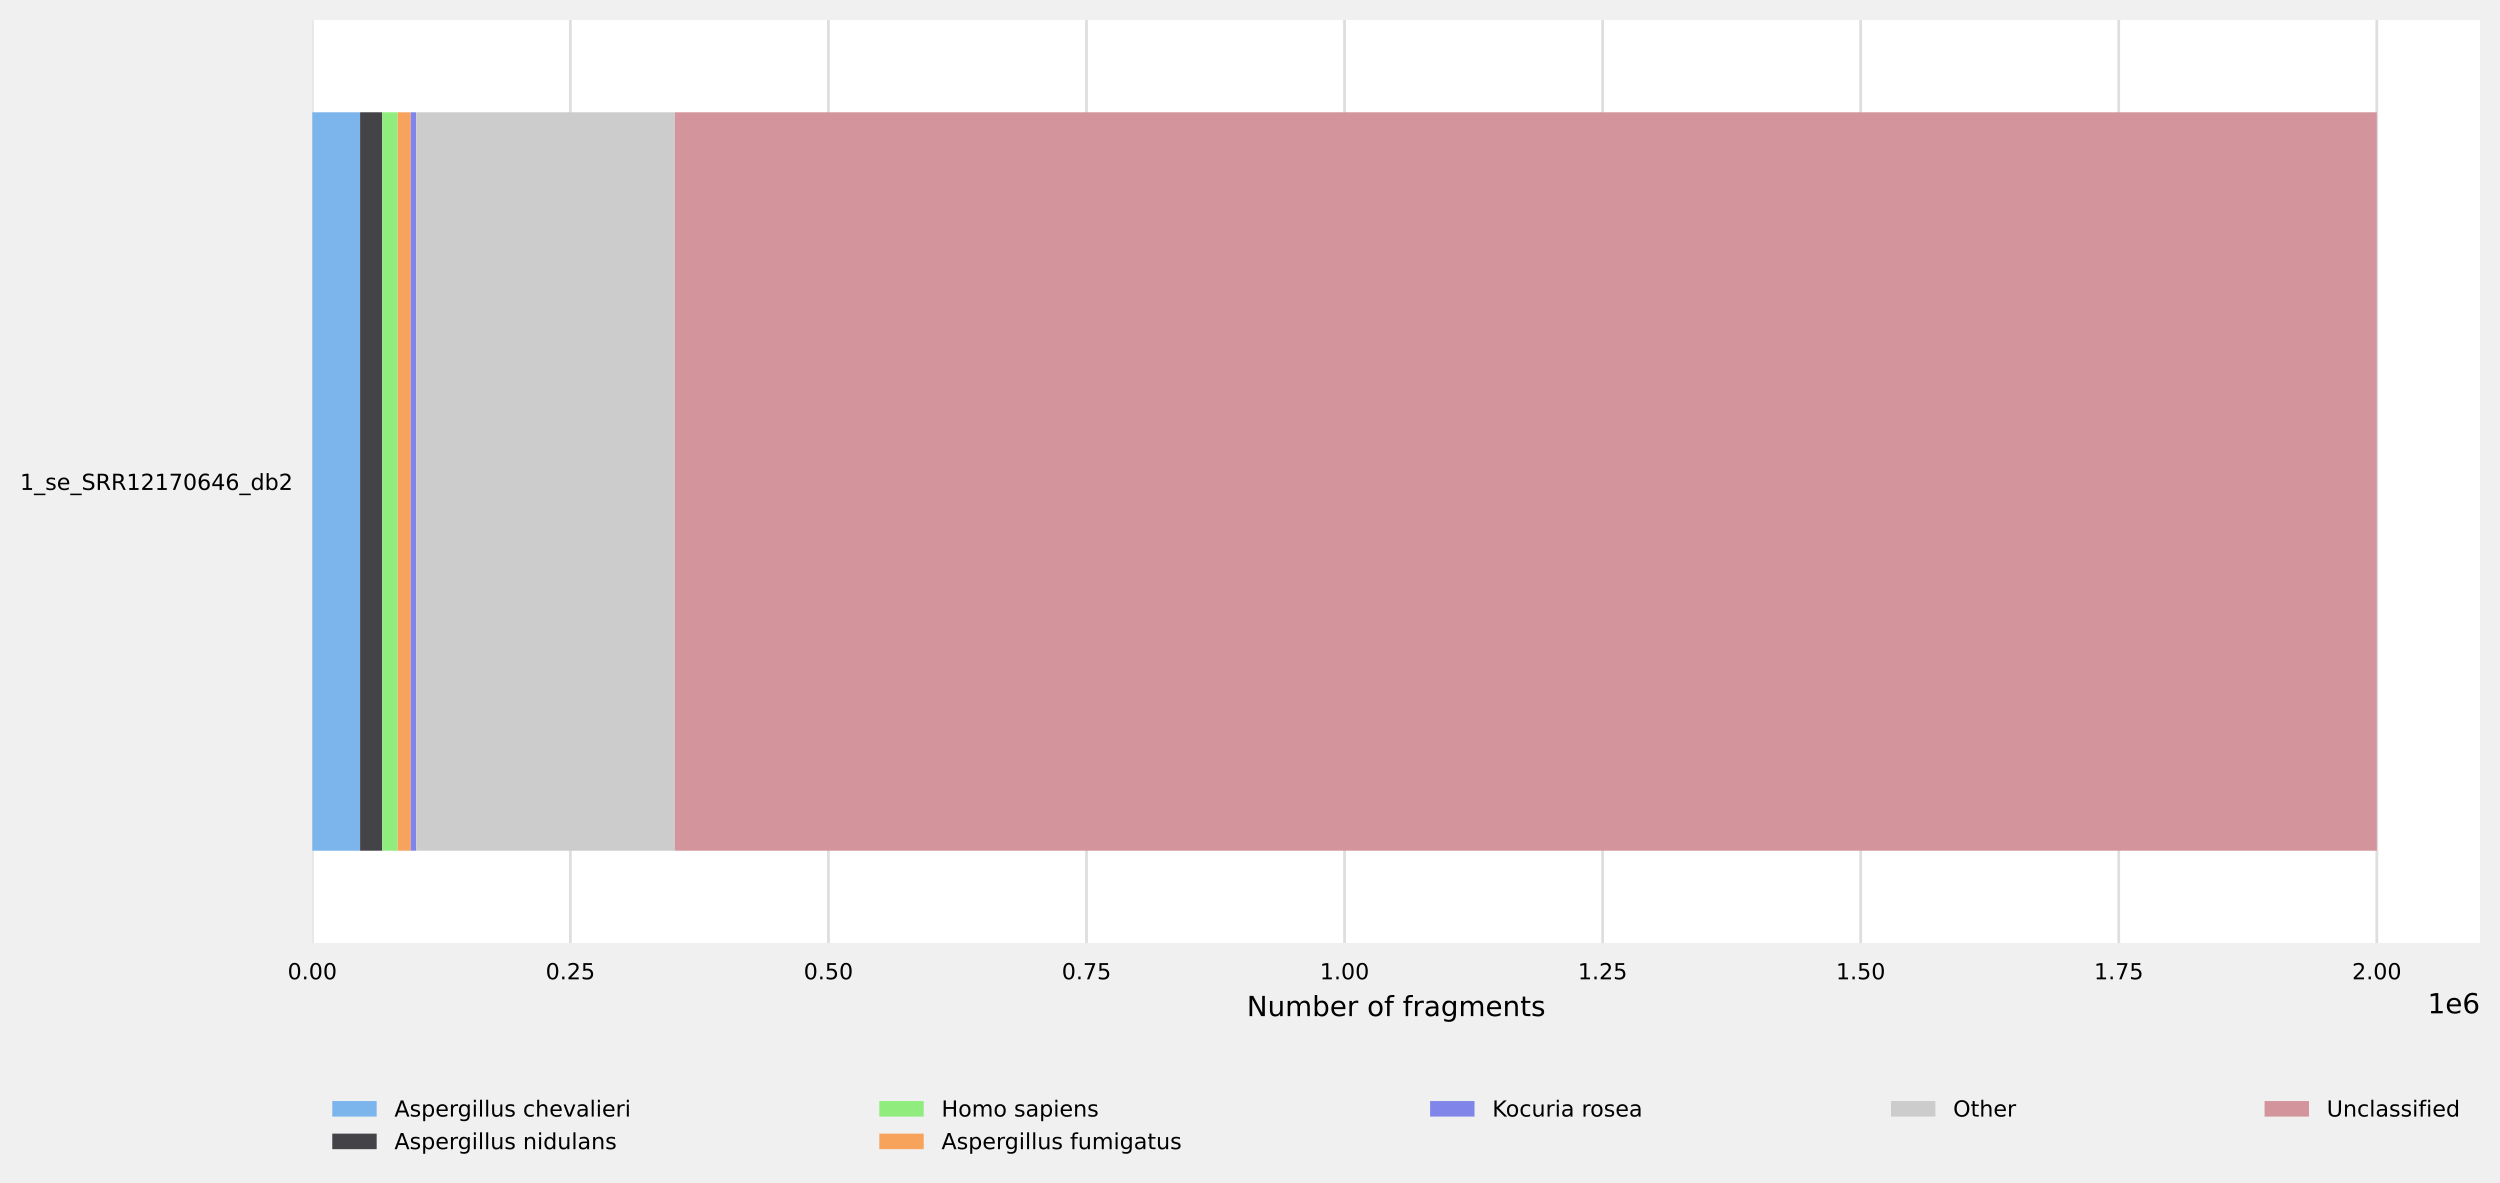
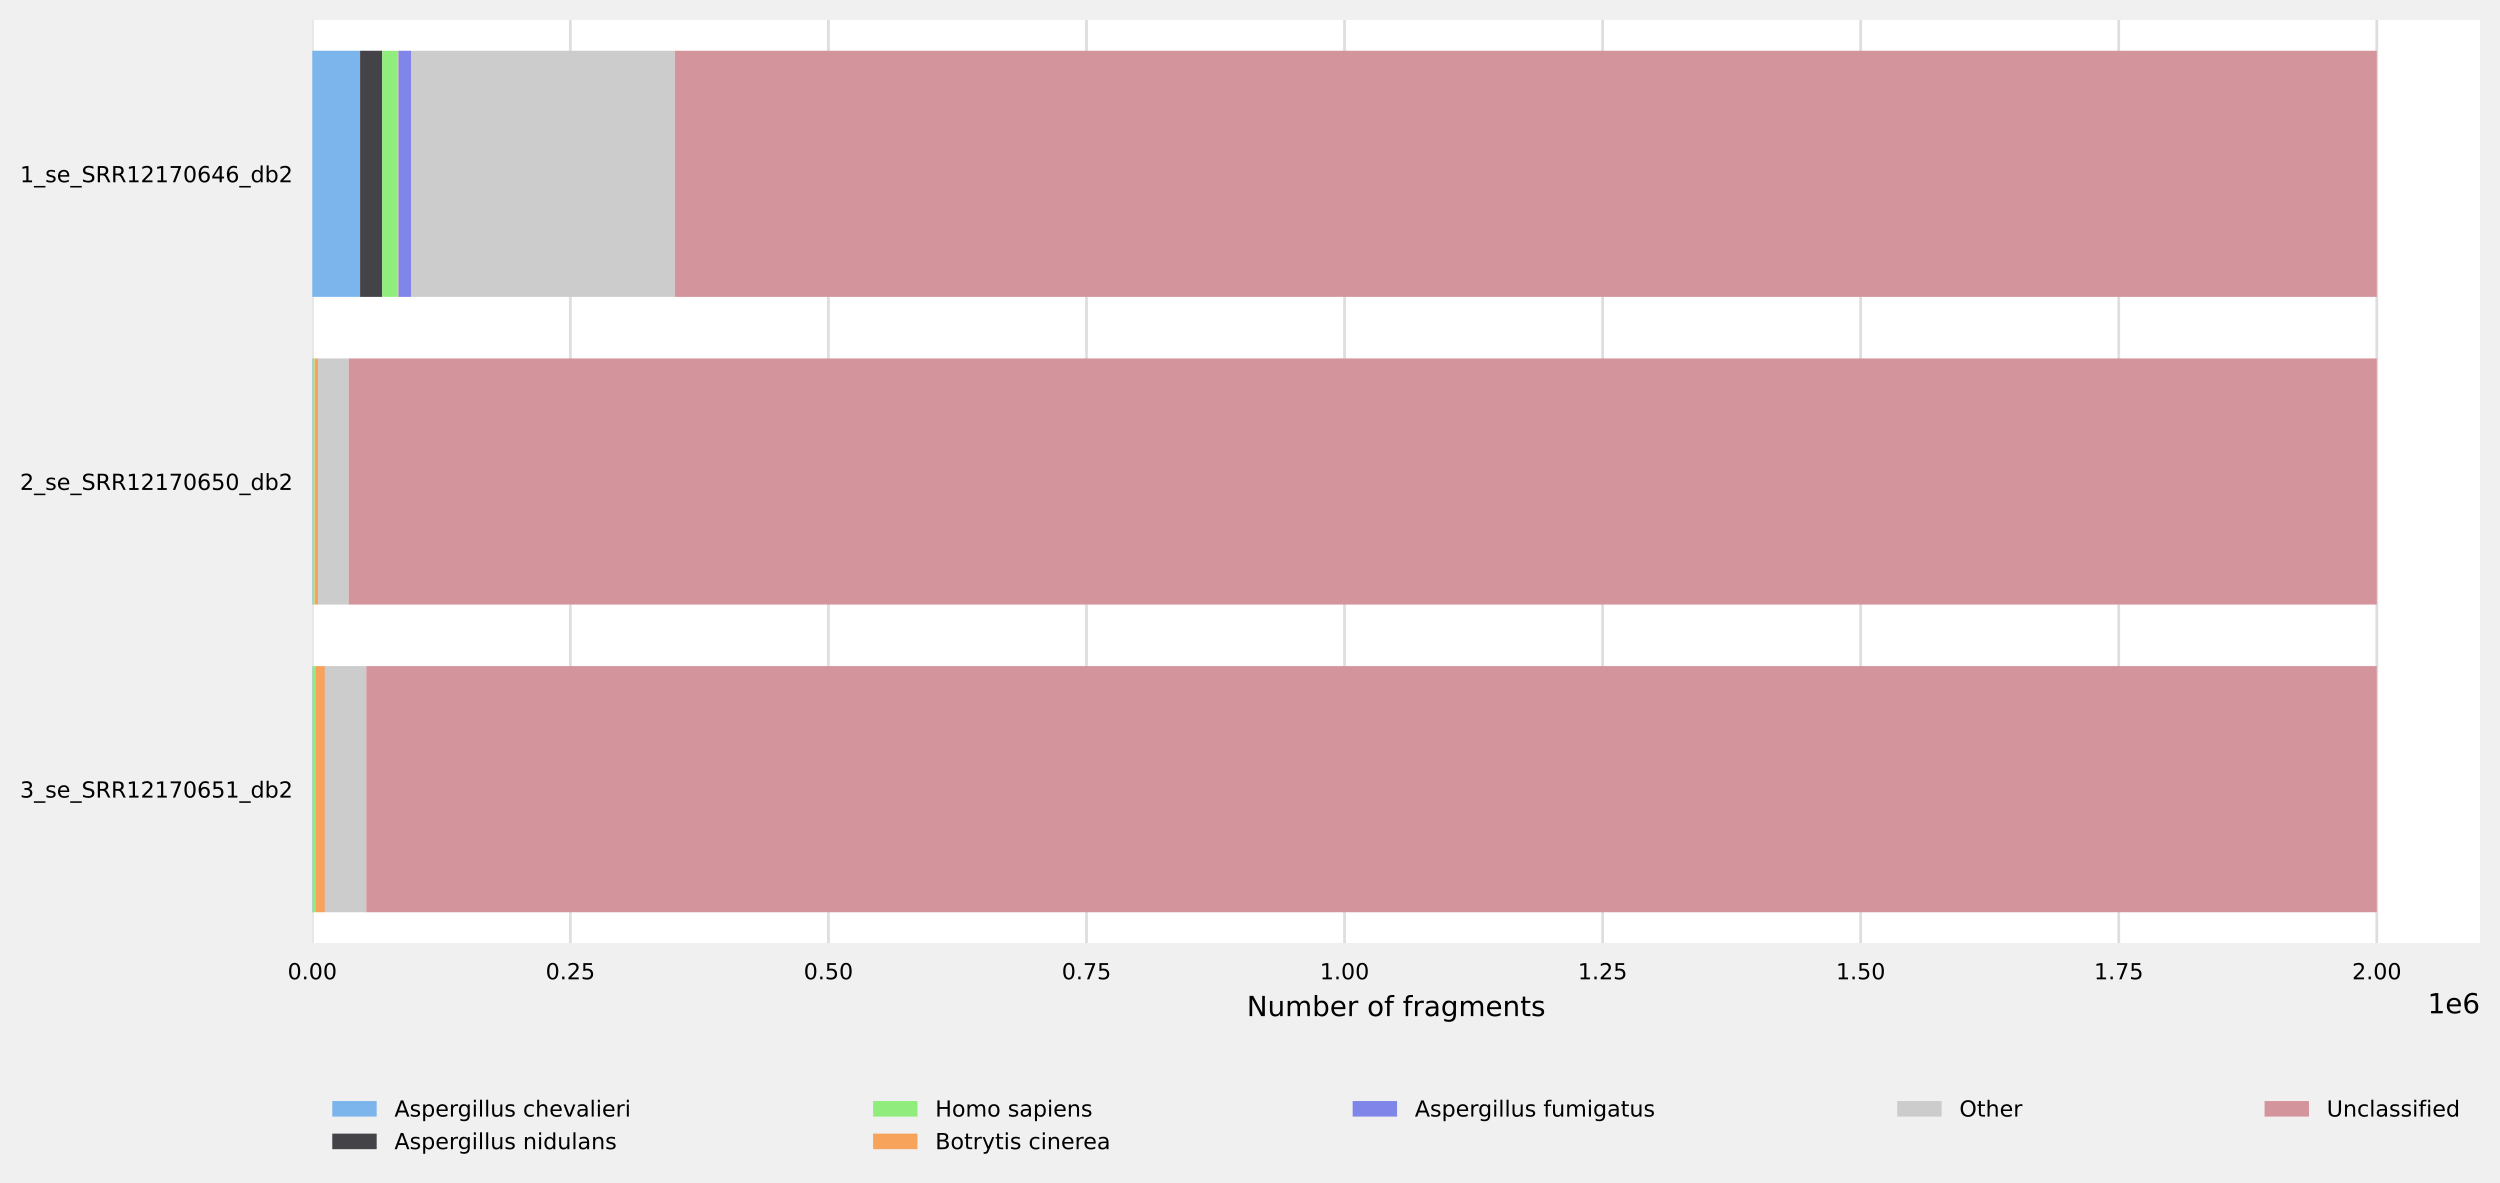
<svg xmlns="http://www.w3.org/2000/svg" xmlns:xlink="http://www.w3.org/1999/xlink" width="900.944pt" height="426.2pt" viewBox="0 0 900.944 426.2" version="1.1">
  <defs>
    <style type="text/css">*{stroke-linejoin: round; stroke-linecap: butt}</style>
  </defs>
  <g id="figure_1">
    <g id="axes_1">
      <g id="patch_1">
        <path d="M 112.544 339.84  L 893.744 339.84  L 893.744 7.2  L 112.544 7.2  z " style="fill: #ffffff" />
      </g>
      <g id="matplotlib.axis_1">
        <g id="xtick_1">
          <g id="line2d_1">
-             <path d="M 112.544 339.84  L 112.544 7.2  " clip-path="url(#p1551980db1)" style="fill: none; stroke: #dedede; stroke-linecap: square" />
+             <path d="M 112.544 339.84  L 112.544 7.2  " clip-path="url(#p0b7158e1e8)" style="fill: none; stroke: #dedede; stroke-linecap: square" />
          </g>
          <g id="text_1">
            <g transform="translate(103.6375 352.9187) scale(0.08 -0.08)">
              <defs>
                <path id="DejaVuSans-30" d="M 2034 4250  Q 1547 4250 1301 3770  Q 1056 3291 1056 2328  Q 1056 1369 1301 889  Q 1547 409 2034 409  Q 2525 409 2770 889  Q 3016 1369 3016 2328  Q 3016 3291 2770 3770  Q 2525 4250 2034 4250  z M 2034 4750  Q 2819 4750 3233 4129  Q 3647 3509 3647 2328  Q 3647 1150 3233 529  Q 2819 -91 2034 -91  Q 1250 -91 836 529  Q 422 1150 422 2328  Q 422 3509 836 4129  Q 1250 4750 2034 4750  z " transform="scale(0.015625)" />
                <path id="DejaVuSans-2e" d="M 684 794  L 1344 794  L 1344 0  L 684 0  L 684 794  z " transform="scale(0.015625)" />
              </defs>
              <use xlink:href="#DejaVuSans-30" />
              <use xlink:href="#DejaVuSans-2e" x="63.623" />
              <use xlink:href="#DejaVuSans-30" x="95.41" />
              <use xlink:href="#DejaVuSans-30" x="159.033" />
            </g>
          </g>
        </g>
        <g id="xtick_2">
          <g id="line2d_2">
-             <path d="M 205.544 339.84  L 205.544 7.2  " clip-path="url(#p1551980db1)" style="fill: none; stroke: #dedede; stroke-linecap: square" />
+             <path d="M 205.544 339.84  L 205.544 7.2  " clip-path="url(#p0b7158e1e8)" style="fill: none; stroke: #dedede; stroke-linecap: square" />
          </g>
          <g id="text_2">
            <g transform="translate(196.6375 352.9187) scale(0.08 -0.08)">
              <defs>
                <path id="DejaVuSans-32" d="M 1228 531  L 3431 531  L 3431 0  L 469 0  L 469 531  Q 828 903 1448 1529  Q 2069 2156 2228 2338  Q 2531 2678 2651 2914  Q 2772 3150 2772 3378  Q 2772 3750 2511 3984  Q 2250 4219 1831 4219  Q 1534 4219 1204 4116  Q 875 4013 500 3803  L 500 4441  Q 881 4594 1212 4672  Q 1544 4750 1819 4750  Q 2544 4750 2975 4387  Q 3406 4025 3406 3419  Q 3406 3131 3298 2873  Q 3191 2616 2906 2266  Q 2828 2175 2409 1742  Q 1991 1309 1228 531  z " transform="scale(0.015625)" />
                <path id="DejaVuSans-35" d="M 691 4666  L 3169 4666  L 3169 4134  L 1269 4134  L 1269 2991  Q 1406 3038 1543 3061  Q 1681 3084 1819 3084  Q 2600 3084 3056 2656  Q 3513 2228 3513 1497  Q 3513 744 3044 326  Q 2575 -91 1722 -91  Q 1428 -91 1123 -41  Q 819 9 494 109  L 494 744  Q 775 591 1075 516  Q 1375 441 1709 441  Q 2250 441 2565 725  Q 2881 1009 2881 1497  Q 2881 1984 2565 2268  Q 2250 2553 1709 2553  Q 1456 2553 1204 2497  Q 953 2441 691 2322  L 691 4666  z " transform="scale(0.015625)" />
              </defs>
              <use xlink:href="#DejaVuSans-30" />
              <use xlink:href="#DejaVuSans-2e" x="63.623" />
              <use xlink:href="#DejaVuSans-32" x="95.41" />
              <use xlink:href="#DejaVuSans-35" x="159.033" />
            </g>
          </g>
        </g>
        <g id="xtick_3">
          <g id="line2d_3">
-             <path d="M 298.544 339.84  L 298.544 7.2  " clip-path="url(#p1551980db1)" style="fill: none; stroke: #dedede; stroke-linecap: square" />
+             <path d="M 298.544 339.84  L 298.544 7.2  " clip-path="url(#p0b7158e1e8)" style="fill: none; stroke: #dedede; stroke-linecap: square" />
          </g>
          <g id="text_3">
            <g transform="translate(289.6375 352.9187) scale(0.08 -0.08)">
              <use xlink:href="#DejaVuSans-30" />
              <use xlink:href="#DejaVuSans-2e" x="63.623" />
              <use xlink:href="#DejaVuSans-35" x="95.41" />
              <use xlink:href="#DejaVuSans-30" x="159.033" />
            </g>
          </g>
        </g>
        <g id="xtick_4">
          <g id="line2d_4">
-             <path d="M 391.544 339.84  L 391.544 7.2  " clip-path="url(#p1551980db1)" style="fill: none; stroke: #dedede; stroke-linecap: square" />
+             <path d="M 391.544 339.84  L 391.544 7.2  " clip-path="url(#p0b7158e1e8)" style="fill: none; stroke: #dedede; stroke-linecap: square" />
          </g>
          <g id="text_4">
            <g transform="translate(382.6375 352.9187) scale(0.08 -0.08)">
              <defs>
                <path id="DejaVuSans-37" d="M 525 4666  L 3525 4666  L 3525 4397  L 1831 0  L 1172 0  L 2766 4134  L 525 4134  L 525 4666  z " transform="scale(0.015625)" />
              </defs>
              <use xlink:href="#DejaVuSans-30" />
              <use xlink:href="#DejaVuSans-2e" x="63.623" />
              <use xlink:href="#DejaVuSans-37" x="95.41" />
              <use xlink:href="#DejaVuSans-35" x="159.033" />
            </g>
          </g>
        </g>
        <g id="xtick_5">
          <g id="line2d_5">
-             <path d="M 484.544 339.84  L 484.544 7.2  " clip-path="url(#p1551980db1)" style="fill: none; stroke: #dedede; stroke-linecap: square" />
+             <path d="M 484.544 339.84  L 484.544 7.2  " clip-path="url(#p0b7158e1e8)" style="fill: none; stroke: #dedede; stroke-linecap: square" />
          </g>
          <g id="text_5">
            <g transform="translate(475.6375 352.9187) scale(0.08 -0.08)">
              <defs>
                <path id="DejaVuSans-31" d="M 794 531  L 1825 531  L 1825 4091  L 703 3866  L 703 4441  L 1819 4666  L 2450 4666  L 2450 531  L 3481 531  L 3481 0  L 794 0  L 794 531  z " transform="scale(0.015625)" />
              </defs>
              <use xlink:href="#DejaVuSans-31" />
              <use xlink:href="#DejaVuSans-2e" x="63.623" />
              <use xlink:href="#DejaVuSans-30" x="95.41" />
              <use xlink:href="#DejaVuSans-30" x="159.033" />
            </g>
          </g>
        </g>
        <g id="xtick_6">
          <g id="line2d_6">
-             <path d="M 577.544 339.84  L 577.544 7.2  " clip-path="url(#p1551980db1)" style="fill: none; stroke: #dedede; stroke-linecap: square" />
+             <path d="M 577.544 339.84  L 577.544 7.2  " clip-path="url(#p0b7158e1e8)" style="fill: none; stroke: #dedede; stroke-linecap: square" />
          </g>
          <g id="text_6">
            <g transform="translate(568.6375 352.9187) scale(0.08 -0.08)">
              <use xlink:href="#DejaVuSans-31" />
              <use xlink:href="#DejaVuSans-2e" x="63.623" />
              <use xlink:href="#DejaVuSans-32" x="95.41" />
              <use xlink:href="#DejaVuSans-35" x="159.033" />
            </g>
          </g>
        </g>
        <g id="xtick_7">
          <g id="line2d_7">
-             <path d="M 670.544 339.84  L 670.544 7.2  " clip-path="url(#p1551980db1)" style="fill: none; stroke: #dedede; stroke-linecap: square" />
+             <path d="M 670.544 339.84  L 670.544 7.2  " clip-path="url(#p0b7158e1e8)" style="fill: none; stroke: #dedede; stroke-linecap: square" />
          </g>
          <g id="text_7">
            <g transform="translate(661.6375 352.9187) scale(0.08 -0.08)">
              <use xlink:href="#DejaVuSans-31" />
              <use xlink:href="#DejaVuSans-2e" x="63.623" />
              <use xlink:href="#DejaVuSans-35" x="95.41" />
              <use xlink:href="#DejaVuSans-30" x="159.033" />
            </g>
          </g>
        </g>
        <g id="xtick_8">
          <g id="line2d_8">
-             <path d="M 763.544 339.84  L 763.544 7.2  " clip-path="url(#p1551980db1)" style="fill: none; stroke: #dedede; stroke-linecap: square" />
+             <path d="M 763.544 339.84  L 763.544 7.2  " clip-path="url(#p0b7158e1e8)" style="fill: none; stroke: #dedede; stroke-linecap: square" />
          </g>
          <g id="text_8">
            <g transform="translate(754.6375 352.9187) scale(0.08 -0.08)">
              <use xlink:href="#DejaVuSans-31" />
              <use xlink:href="#DejaVuSans-2e" x="63.623" />
              <use xlink:href="#DejaVuSans-37" x="95.41" />
              <use xlink:href="#DejaVuSans-35" x="159.033" />
            </g>
          </g>
        </g>
        <g id="xtick_9">
          <g id="line2d_9">
-             <path d="M 856.544 339.84  L 856.544 7.2  " clip-path="url(#p1551980db1)" style="fill: none; stroke: #dedede; stroke-linecap: square" />
+             <path d="M 856.544 339.84  L 856.544 7.2  " clip-path="url(#p0b7158e1e8)" style="fill: none; stroke: #dedede; stroke-linecap: square" />
          </g>
          <g id="text_9">
            <g transform="translate(847.6375 352.9187) scale(0.08 -0.08)">
              <use xlink:href="#DejaVuSans-32" />
              <use xlink:href="#DejaVuSans-2e" x="63.623" />
              <use xlink:href="#DejaVuSans-30" x="95.41" />
              <use xlink:href="#DejaVuSans-30" x="159.033" />
            </g>
          </g>
        </g>
        <g id="text_10">
          <g transform="translate(449.3258 366.1809) scale(0.1 -0.1)">
            <defs>
              <path id="DejaVuSans-4e" d="M 628 4666  L 1478 4666  L 3547 763  L 3547 4666  L 4159 4666  L 4159 0  L 3309 0  L 1241 3903  L 1241 0  L 628 0  L 628 4666  z " transform="scale(0.015625)" />
              <path id="DejaVuSans-75" d="M 544 1381  L 544 3500  L 1119 3500  L 1119 1403  Q 1119 906 1312 657  Q 1506 409 1894 409  Q 2359 409 2629 706  Q 2900 1003 2900 1516  L 2900 3500  L 3475 3500  L 3475 0  L 2900 0  L 2900 538  Q 2691 219 2414 64  Q 2138 -91 1772 -91  Q 1169 -91 856 284  Q 544 659 544 1381  z M 1991 3584  L 1991 3584  z " transform="scale(0.015625)" />
              <path id="DejaVuSans-6d" d="M 3328 2828  Q 3544 3216 3844 3400  Q 4144 3584 4550 3584  Q 5097 3584 5394 3201  Q 5691 2819 5691 2113  L 5691 0  L 5113 0  L 5113 2094  Q 5113 2597 4934 2840  Q 4756 3084 4391 3084  Q 3944 3084 3684 2787  Q 3425 2491 3425 1978  L 3425 0  L 2847 0  L 2847 2094  Q 2847 2600 2669 2842  Q 2491 3084 2119 3084  Q 1678 3084 1418 2786  Q 1159 2488 1159 1978  L 1159 0  L 581 0  L 581 3500  L 1159 3500  L 1159 2956  Q 1356 3278 1631 3431  Q 1906 3584 2284 3584  Q 2666 3584 2933 3390  Q 3200 3197 3328 2828  z " transform="scale(0.015625)" />
              <path id="DejaVuSans-62" d="M 3116 1747  Q 3116 2381 2855 2742  Q 2594 3103 2138 3103  Q 1681 3103 1420 2742  Q 1159 2381 1159 1747  Q 1159 1113 1420 752  Q 1681 391 2138 391  Q 2594 391 2855 752  Q 3116 1113 3116 1747  z M 1159 2969  Q 1341 3281 1617 3432  Q 1894 3584 2278 3584  Q 2916 3584 3314 3078  Q 3713 2572 3713 1747  Q 3713 922 3314 415  Q 2916 -91 2278 -91  Q 1894 -91 1617 61  Q 1341 213 1159 525  L 1159 0  L 581 0  L 581 4863  L 1159 4863  L 1159 2969  z " transform="scale(0.015625)" />
              <path id="DejaVuSans-65" d="M 3597 1894  L 3597 1613  L 953 1613  Q 991 1019 1311 708  Q 1631 397 2203 397  Q 2534 397 2845 478  Q 3156 559 3463 722  L 3463 178  Q 3153 47 2828 -22  Q 2503 -91 2169 -91  Q 1331 -91 842 396  Q 353 884 353 1716  Q 353 2575 817 3079  Q 1281 3584 2069 3584  Q 2775 3584 3186 3129  Q 3597 2675 3597 1894  z M 3022 2063  Q 3016 2534 2758 2815  Q 2500 3097 2075 3097  Q 1594 3097 1305 2825  Q 1016 2553 972 2059  L 3022 2063  z " transform="scale(0.015625)" />
              <path id="DejaVuSans-72" d="M 2631 2963  Q 2534 3019 2420 3045  Q 2306 3072 2169 3072  Q 1681 3072 1420 2755  Q 1159 2438 1159 1844  L 1159 0  L 581 0  L 581 3500  L 1159 3500  L 1159 2956  Q 1341 3275 1631 3429  Q 1922 3584 2338 3584  Q 2397 3584 2469 3576  Q 2541 3569 2628 3553  L 2631 2963  z " transform="scale(0.015625)" />
              <path id="DejaVuSans-20" transform="scale(0.015625)" />
              <path id="DejaVuSans-6f" d="M 1959 3097  Q 1497 3097 1228 2736  Q 959 2375 959 1747  Q 959 1119 1226 758  Q 1494 397 1959 397  Q 2419 397 2687 759  Q 2956 1122 2956 1747  Q 2956 2369 2687 2733  Q 2419 3097 1959 3097  z M 1959 3584  Q 2709 3584 3137 3096  Q 3566 2609 3566 1747  Q 3566 888 3137 398  Q 2709 -91 1959 -91  Q 1206 -91 779 398  Q 353 888 353 1747  Q 353 2609 779 3096  Q 1206 3584 1959 3584  z " transform="scale(0.015625)" />
              <path id="DejaVuSans-66" d="M 2375 4863  L 2375 4384  L 1825 4384  Q 1516 4384 1395 4259  Q 1275 4134 1275 3809  L 1275 3500  L 2222 3500  L 2222 3053  L 1275 3053  L 1275 0  L 697 0  L 697 3053  L 147 3053  L 147 3500  L 697 3500  L 697 3744  Q 697 4328 969 4595  Q 1241 4863 1831 4863  L 2375 4863  z " transform="scale(0.015625)" />
              <path id="DejaVuSans-61" d="M 2194 1759  Q 1497 1759 1228 1600  Q 959 1441 959 1056  Q 959 750 1161 570  Q 1363 391 1709 391  Q 2188 391 2477 730  Q 2766 1069 2766 1631  L 2766 1759  L 2194 1759  z M 3341 1997  L 3341 0  L 2766 0  L 2766 531  Q 2569 213 2275 61  Q 1981 -91 1556 -91  Q 1019 -91 701 211  Q 384 513 384 1019  Q 384 1609 779 1909  Q 1175 2209 1959 2209  L 2766 2209  L 2766 2266  Q 2766 2663 2505 2880  Q 2244 3097 1772 3097  Q 1472 3097 1187 3025  Q 903 2953 641 2809  L 641 3341  Q 956 3463 1253 3523  Q 1550 3584 1831 3584  Q 2591 3584 2966 3190  Q 3341 2797 3341 1997  z " transform="scale(0.015625)" />
              <path id="DejaVuSans-67" d="M 2906 1791  Q 2906 2416 2648 2759  Q 2391 3103 1925 3103  Q 1463 3103 1205 2759  Q 947 2416 947 1791  Q 947 1169 1205 825  Q 1463 481 1925 481  Q 2391 481 2648 825  Q 2906 1169 2906 1791  z M 3481 434  Q 3481 -459 3084 -895  Q 2688 -1331 1869 -1331  Q 1566 -1331 1297 -1286  Q 1028 -1241 775 -1147  L 775 -588  Q 1028 -725 1275 -790  Q 1522 -856 1778 -856  Q 2344 -856 2625 -561  Q 2906 -266 2906 331  L 2906 616  Q 2728 306 2450 153  Q 2172 0 1784 0  Q 1141 0 747 490  Q 353 981 353 1791  Q 353 2603 747 3093  Q 1141 3584 1784 3584  Q 2172 3584 2450 3431  Q 2728 3278 2906 2969  L 2906 3500  L 3481 3500  L 3481 434  z " transform="scale(0.015625)" />
              <path id="DejaVuSans-6e" d="M 3513 2113  L 3513 0  L 2938 0  L 2938 2094  Q 2938 2591 2744 2837  Q 2550 3084 2163 3084  Q 1697 3084 1428 2787  Q 1159 2491 1159 1978  L 1159 0  L 581 0  L 581 3500  L 1159 3500  L 1159 2956  Q 1366 3272 1645 3428  Q 1925 3584 2291 3584  Q 2894 3584 3203 3211  Q 3513 2838 3513 2113  z " transform="scale(0.015625)" />
              <path id="DejaVuSans-74" d="M 1172 4494  L 1172 3500  L 2356 3500  L 2356 3053  L 1172 3053  L 1172 1153  Q 1172 725 1289 603  Q 1406 481 1766 481  L 2356 481  L 2356 0  L 1766 0  Q 1100 0 847 248  Q 594 497 594 1153  L 594 3053  L 172 3053  L 172 3500  L 594 3500  L 594 4494  L 1172 4494  z " transform="scale(0.015625)" />
              <path id="DejaVuSans-73" d="M 2834 3397  L 2834 2853  Q 2591 2978 2328 3040  Q 2066 3103 1784 3103  Q 1356 3103 1142 2972  Q 928 2841 928 2578  Q 928 2378 1081 2264  Q 1234 2150 1697 2047  L 1894 2003  Q 2506 1872 2764 1633  Q 3022 1394 3022 966  Q 3022 478 2636 193  Q 2250 -91 1575 -91  Q 1294 -91 989 -36  Q 684 19 347 128  L 347 722  Q 666 556 975 473  Q 1284 391 1588 391  Q 1994 391 2212 530  Q 2431 669 2431 922  Q 2431 1156 2273 1281  Q 2116 1406 1581 1522  L 1381 1569  Q 847 1681 609 1914  Q 372 2147 372 2553  Q 372 3047 722 3315  Q 1072 3584 1716 3584  Q 2034 3584 2315 3537  Q 2597 3491 2834 3397  z " transform="scale(0.015625)" />
            </defs>
            <use xlink:href="#DejaVuSans-4e" />
            <use xlink:href="#DejaVuSans-75" x="74.805" />
            <use xlink:href="#DejaVuSans-6d" x="138.184" />
            <use xlink:href="#DejaVuSans-62" x="235.596" />
            <use xlink:href="#DejaVuSans-65" x="299.072" />
            <use xlink:href="#DejaVuSans-72" x="360.596" />
            <use xlink:href="#DejaVuSans-20" x="401.709" />
            <use xlink:href="#DejaVuSans-6f" x="433.496" />
            <use xlink:href="#DejaVuSans-66" x="494.678" />
            <use xlink:href="#DejaVuSans-20" x="529.883" />
            <use xlink:href="#DejaVuSans-66" x="561.67" />
            <use xlink:href="#DejaVuSans-72" x="596.875" />
            <use xlink:href="#DejaVuSans-61" x="637.988" />
            <use xlink:href="#DejaVuSans-67" x="699.268" />
            <use xlink:href="#DejaVuSans-6d" x="762.744" />
            <use xlink:href="#DejaVuSans-65" x="860.156" />
            <use xlink:href="#DejaVuSans-6e" x="921.68" />
            <use xlink:href="#DejaVuSans-74" x="985.059" />
            <use xlink:href="#DejaVuSans-73" x="1024.268" />
          </g>
        </g>
        <g id="text_11">
          <g transform="translate(874.8656 365.1809) scale(0.1 -0.1)">
            <defs>
              <path id="DejaVuSans-36" d="M 2113 2584  Q 1688 2584 1439 2293  Q 1191 2003 1191 1497  Q 1191 994 1439 701  Q 1688 409 2113 409  Q 2538 409 2786 701  Q 3034 994 3034 1497  Q 3034 2003 2786 2293  Q 2538 2584 2113 2584  z M 3366 4563  L 3366 3988  Q 3128 4100 2886 4159  Q 2644 4219 2406 4219  Q 1781 4219 1451 3797  Q 1122 3375 1075 2522  Q 1259 2794 1537 2939  Q 1816 3084 2150 3084  Q 2853 3084 3261 2657  Q 3669 2231 3669 1497  Q 3669 778 3244 343  Q 2819 -91 2113 -91  Q 1303 -91 875 529  Q 447 1150 447 2328  Q 447 3434 972 4092  Q 1497 4750 2381 4750  Q 2619 4750 2861 4703  Q 3103 4656 3366 4563  z " transform="scale(0.015625)" />
            </defs>
            <use xlink:href="#DejaVuSans-31" />
            <use xlink:href="#DejaVuSans-65" x="63.623" />
            <use xlink:href="#DejaVuSans-36" x="125.146" />
          </g>
        </g>
      </g>
      <g id="matplotlib.axis_2">
        <g id="ytick_1">
          <g id="text_12">
-             <g transform="translate(7.2 176.5594) scale(0.08 -0.08)">
+             <g transform="translate(7.2 65.67937) scale(0.08 -0.08)">
              <defs>
                <path id="DejaVuSans-5f" d="M 3263 -1063  L 3263 -1509  L -63 -1509  L -63 -1063  L 3263 -1063  z " transform="scale(0.015625)" />
                <path id="DejaVuSans-53" d="M 3425 4513  L 3425 3897  Q 3066 4069 2747 4153  Q 2428 4238 2131 4238  Q 1616 4238 1336 4038  Q 1056 3838 1056 3469  Q 1056 3159 1242 3001  Q 1428 2844 1947 2747  L 2328 2669  Q 3034 2534 3370 2195  Q 3706 1856 3706 1288  Q 3706 609 3251 259  Q 2797 -91 1919 -91  Q 1588 -91 1214 -16  Q 841 59 441 206  L 441 856  Q 825 641 1194 531  Q 1563 422 1919 422  Q 2459 422 2753 634  Q 3047 847 3047 1241  Q 3047 1584 2836 1778  Q 2625 1972 2144 2069  L 1759 2144  Q 1053 2284 737 2584  Q 422 2884 422 3419  Q 422 4038 858 4394  Q 1294 4750 2059 4750  Q 2388 4750 2728 4690  Q 3069 4631 3425 4513  z " transform="scale(0.015625)" />
                <path id="DejaVuSans-52" d="M 2841 2188  Q 3044 2119 3236 1894  Q 3428 1669 3622 1275  L 4263 0  L 3584 0  L 2988 1197  Q 2756 1666 2539 1819  Q 2322 1972 1947 1972  L 1259 1972  L 1259 0  L 628 0  L 628 4666  L 2053 4666  Q 2853 4666 3247 4331  Q 3641 3997 3641 3322  Q 3641 2881 3436 2590  Q 3231 2300 2841 2188  z M 1259 4147  L 1259 2491  L 2053 2491  Q 2509 2491 2742 2702  Q 2975 2913 2975 3322  Q 2975 3731 2742 3939  Q 2509 4147 2053 4147  L 1259 4147  z " transform="scale(0.015625)" />
                <path id="DejaVuSans-34" d="M 2419 4116  L 825 1625  L 2419 1625  L 2419 4116  z M 2253 4666  L 3047 4666  L 3047 1625  L 3713 1625  L 3713 1100  L 3047 1100  L 3047 0  L 2419 0  L 2419 1100  L 313 1100  L 313 1709  L 2253 4666  z " transform="scale(0.015625)" />
                <path id="DejaVuSans-64" d="M 2906 2969  L 2906 4863  L 3481 4863  L 3481 0  L 2906 0  L 2906 525  Q 2725 213 2448 61  Q 2172 -91 1784 -91  Q 1150 -91 751 415  Q 353 922 353 1747  Q 353 2572 751 3078  Q 1150 3584 1784 3584  Q 2172 3584 2448 3432  Q 2725 3281 2906 2969  z M 947 1747  Q 947 1113 1208 752  Q 1469 391 1925 391  Q 2381 391 2643 752  Q 2906 1113 2906 1747  Q 2906 2381 2643 2742  Q 2381 3103 1925 3103  Q 1469 3103 1208 2742  Q 947 2381 947 1747  z " transform="scale(0.015625)" />
              </defs>
              <use xlink:href="#DejaVuSans-31" />
              <use xlink:href="#DejaVuSans-5f" x="63.623" />
              <use xlink:href="#DejaVuSans-73" x="113.623" />
              <use xlink:href="#DejaVuSans-65" x="165.723" />
              <use xlink:href="#DejaVuSans-5f" x="227.246" />
              <use xlink:href="#DejaVuSans-53" x="277.246" />
              <use xlink:href="#DejaVuSans-52" x="340.723" />
              <use xlink:href="#DejaVuSans-52" x="410.205" />
              <use xlink:href="#DejaVuSans-31" x="479.688" />
              <use xlink:href="#DejaVuSans-32" x="543.311" />
              <use xlink:href="#DejaVuSans-31" x="606.934" />
              <use xlink:href="#DejaVuSans-37" x="670.557" />
              <use xlink:href="#DejaVuSans-30" x="734.18" />
              <use xlink:href="#DejaVuSans-36" x="797.803" />
              <use xlink:href="#DejaVuSans-34" x="861.426" />
              <use xlink:href="#DejaVuSans-36" x="925.049" />
              <use xlink:href="#DejaVuSans-5f" x="988.672" />
              <use xlink:href="#DejaVuSans-64" x="1038.672" />
              <use xlink:href="#DejaVuSans-62" x="1102.148" />
              <use xlink:href="#DejaVuSans-32" x="1165.625" />
            </g>
          </g>
        </g>
+         <g id="ytick_2">
+           <g id="text_13">
+             <g transform="translate(7.2 176.5594) scale(0.08 -0.08)">
+               <use xlink:href="#DejaVuSans-32" />
+               <use xlink:href="#DejaVuSans-5f" x="63.623" />
+               <use xlink:href="#DejaVuSans-73" x="113.623" />
+               <use xlink:href="#DejaVuSans-65" x="165.723" />
+               <use xlink:href="#DejaVuSans-5f" x="227.246" />
+               <use xlink:href="#DejaVuSans-53" x="277.246" />
+               <use xlink:href="#DejaVuSans-52" x="340.723" />
+               <use xlink:href="#DejaVuSans-52" x="410.205" />
+               <use xlink:href="#DejaVuSans-31" x="479.688" />
+               <use xlink:href="#DejaVuSans-32" x="543.311" />
+               <use xlink:href="#DejaVuSans-31" x="606.934" />
+               <use xlink:href="#DejaVuSans-37" x="670.557" />
+               <use xlink:href="#DejaVuSans-30" x="734.18" />
+               <use xlink:href="#DejaVuSans-36" x="797.803" />
+               <use xlink:href="#DejaVuSans-35" x="861.426" />
+               <use xlink:href="#DejaVuSans-30" x="925.049" />
+               <use xlink:href="#DejaVuSans-5f" x="988.672" />
+               <use xlink:href="#DejaVuSans-64" x="1038.672" />
+               <use xlink:href="#DejaVuSans-62" x="1102.148" />
+               <use xlink:href="#DejaVuSans-32" x="1165.625" />
+             </g>
+           </g>
+         </g>
+         <g id="ytick_3">
+           <g id="text_14">
+             <g transform="translate(7.2 287.4394) scale(0.08 -0.08)">
+               <defs>
+                 <path id="DejaVuSans-33" d="M 2597 2516  Q 3050 2419 3304 2112  Q 3559 1806 3559 1356  Q 3559 666 3084 287  Q 2609 -91 1734 -91  Q 1441 -91 1130 -33  Q 819 25 488 141  L 488 750  Q 750 597 1062 519  Q 1375 441 1716 441  Q 2309 441 2620 675  Q 2931 909 2931 1356  Q 2931 1769 2642 2001  Q 2353 2234 1838 2234  L 1294 2234  L 1294 2753  L 1863 2753  Q 2328 2753 2575 2939  Q 2822 3125 2822 3475  Q 2822 3834 2567 4026  Q 2313 4219 1838 4219  Q 1578 4219 1281 4162  Q 984 4106 628 3988  L 628 4550  Q 988 4650 1302 4700  Q 1616 4750 1894 4750  Q 2613 4750 3031 4423  Q 3450 4097 3450 3541  Q 3450 3153 3228 2886  Q 3006 2619 2597 2516  z " transform="scale(0.015625)" />
+               </defs>
+               <use xlink:href="#DejaVuSans-33" />
+               <use xlink:href="#DejaVuSans-5f" x="63.623" />
+               <use xlink:href="#DejaVuSans-73" x="113.623" />
+               <use xlink:href="#DejaVuSans-65" x="165.723" />
+               <use xlink:href="#DejaVuSans-5f" x="227.246" />
+               <use xlink:href="#DejaVuSans-53" x="277.246" />
+               <use xlink:href="#DejaVuSans-52" x="340.723" />
+               <use xlink:href="#DejaVuSans-52" x="410.205" />
+               <use xlink:href="#DejaVuSans-31" x="479.688" />
+               <use xlink:href="#DejaVuSans-32" x="543.311" />
+               <use xlink:href="#DejaVuSans-31" x="606.934" />
+               <use xlink:href="#DejaVuSans-37" x="670.557" />
+               <use xlink:href="#DejaVuSans-30" x="734.18" />
+               <use xlink:href="#DejaVuSans-36" x="797.803" />
+               <use xlink:href="#DejaVuSans-35" x="861.426" />
+               <use xlink:href="#DejaVuSans-31" x="925.049" />
+               <use xlink:href="#DejaVuSans-5f" x="988.672" />
+               <use xlink:href="#DejaVuSans-64" x="1038.672" />
+               <use xlink:href="#DejaVuSans-62" x="1102.148" />
+               <use xlink:href="#DejaVuSans-32" x="1165.625" />
+             </g>
+           </g>
+         </g>
      </g>
      <g id="patch_2">
-         <path d="M 112.544 40.464  L 129.772 40.464  L 129.772 306.576  L 112.544 306.576  z " clip-path="url(#p1551980db1)" style="fill: #7cb5ec" />
+         <path d="M 112.544 18.288  L 129.772 18.288  L 129.772 106.992  L 112.544 106.992  z " clip-path="url(#p0b7158e1e8)" style="fill: #7cb5ec" />
      </g>
      <g id="patch_3">
-         <path d="M 129.772 40.464  L 137.759 40.464  L 137.759 306.576  L 129.772 306.576  z " clip-path="url(#p1551980db1)" style="fill: #434348" />
+         <path d="M 112.544 129.168  L 112.706 129.168  L 112.706 217.872  L 112.544 217.872  z " clip-path="url(#p0b7158e1e8)" style="fill: #7cb5ec" />
      </g>
      <g id="patch_4">
-         <path d="M 137.759 40.464  L 143.31 40.464  L 143.31 306.576  L 137.759 306.576  z " clip-path="url(#p1551980db1)" style="fill: #90ed7d" />
+         <path d="M 112.544 240.048  L 112.656 240.048  L 112.656 328.752  L 112.544 328.752  z " clip-path="url(#p0b7158e1e8)" style="fill: #7cb5ec" />
      </g>
      <g id="patch_5">
-         <path d="M 143.31 40.464  L 148.001 40.464  L 148.001 306.576  L 143.31 306.576  z " clip-path="url(#p1551980db1)" style="fill: #f7a35c" />
+         <path d="M 129.772 18.288  L 137.759 18.288  L 137.759 106.992  L 129.772 106.992  z " clip-path="url(#p0b7158e1e8)" style="fill: #434348" />
      </g>
      <g id="patch_6">
-         <path d="M 148.001 40.464  L 150.021 40.464  L 150.021 306.576  L 148.001 306.576  z " clip-path="url(#p1551980db1)" style="fill: #8085e9" />
+         <path d="M 112.706 129.168  L 112.722 129.168  L 112.722 217.872  L 112.706 217.872  z " clip-path="url(#p0b7158e1e8)" style="fill: #434348" />
      </g>
      <g id="patch_7">
-         <path d="M 150.021 40.464  L 243.19 40.464  L 243.19 306.576  L 150.021 306.576  z " clip-path="url(#p1551980db1)" style="fill: #cccccc" />
+         <path d="M 112.656 240.048  L 112.686 240.048  L 112.686 328.752  L 112.656 328.752  z " clip-path="url(#p0b7158e1e8)" style="fill: #434348" />
      </g>
      <g id="patch_8">
-         <path d="M 243.19 40.464  L 856.544 40.464  L 856.544 306.576  L 243.19 306.576  z " clip-path="url(#p1551980db1)" style="fill: #d4949c" />
-       </g>
-       <g id="text_13">
+         <path d="M 137.759 18.288  L 143.31 18.288  L 143.31 106.992  L 137.759 106.992  z " clip-path="url(#p0b7158e1e8)" style="fill: #90ed7d" />
+       </g>
+       <g id="patch_9">
+         <path d="M 112.722 129.168  L 113.377 129.168  L 113.377 217.872  L 112.722 217.872  z " clip-path="url(#p0b7158e1e8)" style="fill: #90ed7d" />
+       </g>
+       <g id="patch_10">
+         <path d="M 112.686 240.048  L 113.604 240.048  L 113.604 328.752  L 112.686 328.752  z " clip-path="url(#p0b7158e1e8)" style="fill: #90ed7d" />
+       </g>
+       <g id="patch_11">
+         <path d="M 143.31 18.288  L 143.593 18.288  L 143.593 106.992  L 143.31 106.992  z " clip-path="url(#p0b7158e1e8)" style="fill: #f7a35c" />
+       </g>
+       <g id="patch_12">
+         <path d="M 113.377 129.168  L 114.595 129.168  L 114.595 217.872  L 113.377 217.872  z " clip-path="url(#p0b7158e1e8)" style="fill: #f7a35c" />
+       </g>
+       <g id="patch_13">
+         <path d="M 113.604 240.048  L 117.083 240.048  L 117.083 328.752  L 113.604 328.752  z " clip-path="url(#p0b7158e1e8)" style="fill: #f7a35c" />
+       </g>
+       <g id="patch_14">
+         <path d="M 143.593 18.288  L 148.283 18.288  L 148.283 106.992  L 143.593 106.992  z " clip-path="url(#p0b7158e1e8)" style="fill: #8085e9" />
+       </g>
+       <g id="patch_15">
+         <path d="M 114.595 129.168  L 114.612 129.168  L 114.612 217.872  L 114.595 217.872  z " clip-path="url(#p0b7158e1e8)" style="fill: #8085e9" />
+       </g>
+       <g id="patch_16">
+         <path d="M 117.083 240.048  L 117.116 240.048  L 117.116 328.752  L 117.083 328.752  z " clip-path="url(#p0b7158e1e8)" style="fill: #8085e9" />
+       </g>
+       <g id="patch_17">
+         <path d="M 148.283 18.288  L 243.19 18.288  L 243.19 106.992  L 148.283 106.992  z " clip-path="url(#p0b7158e1e8)" style="fill: #cccccc" />
+       </g>
+       <g id="patch_18">
+         <path d="M 114.612 129.168  L 125.63 129.168  L 125.63 217.872  L 114.612 217.872  z " clip-path="url(#p0b7158e1e8)" style="fill: #cccccc" />
+       </g>
+       <g id="patch_19">
+         <path d="M 117.116 240.048  L 131.991 240.048  L 131.991 328.752  L 117.116 328.752  z " clip-path="url(#p0b7158e1e8)" style="fill: #cccccc" />
+       </g>
+       <g id="patch_20">
+         <path d="M 243.19 18.288  L 856.544 18.288  L 856.544 106.992  L 243.19 106.992  z " clip-path="url(#p0b7158e1e8)" style="fill: #d4949c" />
+       </g>
+       <g id="patch_21">
+         <path d="M 125.63 129.168  L 856.544 129.168  L 856.544 217.872  L 125.63 217.872  z " clip-path="url(#p0b7158e1e8)" style="fill: #d4949c" />
+       </g>
+       <g id="patch_22">
+         <path d="M 131.991 240.048  L 856.544 240.048  L 856.544 328.752  L 131.991 328.752  z " clip-path="url(#p0b7158e1e8)" style="fill: #d4949c" />
+       </g>
+       <g id="text_15">
        <g transform="translate(428.7825 -20.52) scale(0.16 -0.16)">
          <defs>
            <path id="DejaVuSans-4b" d="M 628 4666  L 1259 4666  L 1259 2694  L 3353 4666  L 4166 4666  L 1850 2491  L 4331 0  L 3500 0  L 1259 2247  L 1259 0  L 628 0  L 628 4666  z " transform="scale(0.015625)" />
            <path id="DejaVuSans-6b" d="M 581 4863  L 1159 4863  L 1159 1991  L 2875 3500  L 3609 3500  L 1753 1863  L 3688 0  L 2938 0  L 1159 1709  L 1159 0  L 581 0  L 581 4863  z " transform="scale(0.015625)" />
            <path id="DejaVuSans-3a" d="M 750 794  L 1409 794  L 1409 0  L 750 0  L 750 794  z M 750 3309  L 1409 3309  L 1409 2516  L 750 2516  L 750 3309  z " transform="scale(0.015625)" />
            <path id="DejaVuSans-54" d="M -19 4666  L 3928 4666  L 3928 4134  L 2272 4134  L 2272 0  L 1638 0  L 1638 4134  L -19 4134  L -19 4666  z " transform="scale(0.015625)" />
            <path id="DejaVuSans-70" d="M 1159 525  L 1159 -1331  L 581 -1331  L 581 3500  L 1159 3500  L 1159 2969  Q 1341 3281 1617 3432  Q 1894 3584 2278 3584  Q 2916 3584 3314 3078  Q 3713 2572 3713 1747  Q 3713 922 3314 415  Q 2916 -91 2278 -91  Q 1894 -91 1617 61  Q 1341 213 1159 525  z M 3116 1747  Q 3116 2381 2855 2742  Q 2594 3103 2138 3103  Q 1681 3103 1420 2742  Q 1159 2381 1159 1747  Q 1159 1113 1420 752  Q 1681 391 2138 391  Q 2594 391 2855 752  Q 3116 1113 3116 1747  z " transform="scale(0.015625)" />
            <path id="DejaVuSans-78" d="M 3513 3500  L 2247 1797  L 3578 0  L 2900 0  L 1881 1375  L 863 0  L 184 0  L 1544 1831  L 300 3500  L 978 3500  L 1906 2253  L 2834 3500  L 3513 3500  z " transform="scale(0.015625)" />
          </defs>
          <use xlink:href="#DejaVuSans-4b" />
          <use xlink:href="#DejaVuSans-72" x="65.576" />
          <use xlink:href="#DejaVuSans-61" x="106.689" />
          <use xlink:href="#DejaVuSans-6b" x="167.969" />
          <use xlink:href="#DejaVuSans-65" x="222.254" />
          <use xlink:href="#DejaVuSans-6e" x="283.777" />
          <use xlink:href="#DejaVuSans-20" x="347.156" />
          <use xlink:href="#DejaVuSans-32" x="378.943" />
          <use xlink:href="#DejaVuSans-3a" x="442.566" />
          <use xlink:href="#DejaVuSans-20" x="476.258" />
          <use xlink:href="#DejaVuSans-54" x="508.045" />
          <use xlink:href="#DejaVuSans-6f" x="552.129" />
          <use xlink:href="#DejaVuSans-70" x="613.311" />
          <use xlink:href="#DejaVuSans-20" x="676.787" />
          <use xlink:href="#DejaVuSans-74" x="708.574" />
          <use xlink:href="#DejaVuSans-61" x="747.783" />
          <use xlink:href="#DejaVuSans-78" x="809.062" />
          <use xlink:href="#DejaVuSans-61" x="868.242" />
        </g>
      </g>
      <g id="legend_1">
-         <g id="patch_9">
+         <g id="patch_23">
          <path d="M 119.744 402.394  L 135.744 402.394  L 135.744 396.794  L 119.744 396.794  z " style="fill: #7cb5ec" />
        </g>
-         <g id="text_14">
+         <g id="text_16">
          <g transform="translate(142.1438 402.3938) scale(0.08 -0.08)">
            <defs>
              <path id="DejaVuSans-41" d="M 2188 4044  L 1331 1722  L 3047 1722  L 2188 4044  z M 1831 4666  L 2547 4666  L 4325 0  L 3669 0  L 3244 1197  L 1141 1197  L 716 0  L 50 0  L 1831 4666  z " transform="scale(0.015625)" />
              <path id="DejaVuSans-69" d="M 603 3500  L 1178 3500  L 1178 0  L 603 0  L 603 3500  z M 603 4863  L 1178 4863  L 1178 4134  L 603 4134  L 603 4863  z " transform="scale(0.015625)" />
              <path id="DejaVuSans-6c" d="M 603 4863  L 1178 4863  L 1178 0  L 603 0  L 603 4863  z " transform="scale(0.015625)" />
              <path id="DejaVuSans-63" d="M 3122 3366  L 3122 2828  Q 2878 2963 2633 3030  Q 2388 3097 2138 3097  Q 1578 3097 1268 2742  Q 959 2388 959 1747  Q 959 1106 1268 751  Q 1578 397 2138 397  Q 2388 397 2633 464  Q 2878 531 3122 666  L 3122 134  Q 2881 22 2623 -34  Q 2366 -91 2075 -91  Q 1284 -91 818 406  Q 353 903 353 1747  Q 353 2603 823 3093  Q 1294 3584 2113 3584  Q 2378 3584 2631 3529  Q 2884 3475 3122 3366  z " transform="scale(0.015625)" />
              <path id="DejaVuSans-68" d="M 3513 2113  L 3513 0  L 2938 0  L 2938 2094  Q 2938 2591 2744 2837  Q 2550 3084 2163 3084  Q 1697 3084 1428 2787  Q 1159 2491 1159 1978  L 1159 0  L 581 0  L 581 4863  L 1159 4863  L 1159 2956  Q 1366 3272 1645 3428  Q 1925 3584 2291 3584  Q 2894 3584 3203 3211  Q 3513 2838 3513 2113  z " transform="scale(0.015625)" />
              <path id="DejaVuSans-76" d="M 191 3500  L 800 3500  L 1894 563  L 2988 3500  L 3597 3500  L 2284 0  L 1503 0  L 191 3500  z " transform="scale(0.015625)" />
            </defs>
            <use xlink:href="#DejaVuSans-41" />
            <use xlink:href="#DejaVuSans-73" x="68.408" />
            <use xlink:href="#DejaVuSans-70" x="120.508" />
            <use xlink:href="#DejaVuSans-65" x="183.984" />
            <use xlink:href="#DejaVuSans-72" x="245.508" />
            <use xlink:href="#DejaVuSans-67" x="284.871" />
            <use xlink:href="#DejaVuSans-69" x="348.348" />
            <use xlink:href="#DejaVuSans-6c" x="376.131" />
            <use xlink:href="#DejaVuSans-6c" x="403.914" />
            <use xlink:href="#DejaVuSans-75" x="431.697" />
            <use xlink:href="#DejaVuSans-73" x="495.076" />
            <use xlink:href="#DejaVuSans-20" x="547.176" />
            <use xlink:href="#DejaVuSans-63" x="578.963" />
            <use xlink:href="#DejaVuSans-68" x="633.943" />
            <use xlink:href="#DejaVuSans-65" x="697.322" />
            <use xlink:href="#DejaVuSans-76" x="758.846" />
            <use xlink:href="#DejaVuSans-61" x="818.025" />
            <use xlink:href="#DejaVuSans-6c" x="879.305" />
            <use xlink:href="#DejaVuSans-69" x="907.088" />
            <use xlink:href="#DejaVuSans-65" x="934.871" />
            <use xlink:href="#DejaVuSans-72" x="996.395" />
            <use xlink:href="#DejaVuSans-69" x="1037.508" />
          </g>
        </g>
-         <g id="patch_10">
+         <g id="patch_24">
          <path d="M 119.744 414.136  L 135.744 414.136  L 135.744 408.536  L 119.744 408.536  z " style="fill: #434348" />
        </g>
-         <g id="text_15">
+         <g id="text_17">
          <g transform="translate(142.1438 414.1363) scale(0.08 -0.08)">
            <use xlink:href="#DejaVuSans-41" />
            <use xlink:href="#DejaVuSans-73" x="68.408" />
            <use xlink:href="#DejaVuSans-70" x="120.508" />
            <use xlink:href="#DejaVuSans-65" x="183.984" />
            <use xlink:href="#DejaVuSans-72" x="245.508" />
            <use xlink:href="#DejaVuSans-67" x="284.871" />
            <use xlink:href="#DejaVuSans-69" x="348.348" />
            <use xlink:href="#DejaVuSans-6c" x="376.131" />
            <use xlink:href="#DejaVuSans-6c" x="403.914" />
            <use xlink:href="#DejaVuSans-75" x="431.697" />
            <use xlink:href="#DejaVuSans-73" x="495.076" />
            <use xlink:href="#DejaVuSans-20" x="547.176" />
            <use xlink:href="#DejaVuSans-6e" x="578.963" />
            <use xlink:href="#DejaVuSans-69" x="642.342" />
            <use xlink:href="#DejaVuSans-64" x="670.125" />
            <use xlink:href="#DejaVuSans-75" x="733.602" />
            <use xlink:href="#DejaVuSans-6c" x="796.98" />
            <use xlink:href="#DejaVuSans-61" x="824.764" />
            <use xlink:href="#DejaVuSans-6e" x="886.043" />
            <use xlink:href="#DejaVuSans-73" x="949.422" />
          </g>
        </g>
-         <g id="patch_11">
-           <path d="M 316.887 402.394  L 332.887 402.394  L 332.887 396.794  L 316.887 396.794  z " style="fill: #90ed7d" />
-         </g>
-         <g id="text_16">
-           <g transform="translate(339.2875 402.3938) scale(0.08 -0.08)">
+         <g id="patch_25">
+           <path d="M 314.638 402.394  L 330.638 402.394  L 330.638 396.794  L 314.638 396.794  z " style="fill: #90ed7d" />
+         </g>
+         <g id="text_18">
+           <g transform="translate(337.0381 402.3938) scale(0.08 -0.08)">
            <defs>
              <path id="DejaVuSans-48" d="M 628 4666  L 1259 4666  L 1259 2753  L 3553 2753  L 3553 4666  L 4184 4666  L 4184 0  L 3553 0  L 3553 2222  L 1259 2222  L 1259 0  L 628 0  L 628 4666  z " transform="scale(0.015625)" />
            </defs>
            <use xlink:href="#DejaVuSans-48" />
            <use xlink:href="#DejaVuSans-6f" x="75.195" />
            <use xlink:href="#DejaVuSans-6d" x="136.377" />
            <use xlink:href="#DejaVuSans-6f" x="233.789" />
            <use xlink:href="#DejaVuSans-20" x="294.971" />
            <use xlink:href="#DejaVuSans-73" x="326.758" />
            <use xlink:href="#DejaVuSans-61" x="378.857" />
            <use xlink:href="#DejaVuSans-70" x="440.137" />
            <use xlink:href="#DejaVuSans-69" x="503.613" />
            <use xlink:href="#DejaVuSans-65" x="531.396" />
            <use xlink:href="#DejaVuSans-6e" x="592.92" />
            <use xlink:href="#DejaVuSans-73" x="656.299" />
          </g>
        </g>
-         <g id="patch_12">
-           <path d="M 316.887 414.136  L 332.887 414.136  L 332.887 408.536  L 316.887 408.536  z " style="fill: #f7a35c" />
-         </g>
-         <g id="text_17">
-           <g transform="translate(339.2875 414.1363) scale(0.08 -0.08)">
+         <g id="patch_26">
+           <path d="M 314.638 414.136  L 330.638 414.136  L 330.638 408.536  L 314.638 408.536  z " style="fill: #f7a35c" />
+         </g>
+         <g id="text_19">
+           <g transform="translate(337.0381 414.1363) scale(0.08 -0.08)">
+             <defs>
+               <path id="DejaVuSans-42" d="M 1259 2228  L 1259 519  L 2272 519  Q 2781 519 3026 730  Q 3272 941 3272 1375  Q 3272 1813 3026 2020  Q 2781 2228 2272 2228  L 1259 2228  z M 1259 4147  L 1259 2741  L 2194 2741  Q 2656 2741 2882 2914  Q 3109 3088 3109 3444  Q 3109 3797 2882 3972  Q 2656 4147 2194 4147  L 1259 4147  z M 628 4666  L 2241 4666  Q 2963 4666 3353 4366  Q 3744 4066 3744 3513  Q 3744 3084 3544 2831  Q 3344 2578 2956 2516  Q 3422 2416 3680 2098  Q 3938 1781 3938 1306  Q 3938 681 3513 340  Q 3088 0 2303 0  L 628 0  L 628 4666  z " transform="scale(0.015625)" />
+               <path id="DejaVuSans-79" d="M 2059 -325  Q 1816 -950 1584 -1140  Q 1353 -1331 966 -1331  L 506 -1331  L 506 -850  L 844 -850  Q 1081 -850 1212 -737  Q 1344 -625 1503 -206  L 1606 56  L 191 3500  L 800 3500  L 1894 763  L 2988 3500  L 3597 3500  L 2059 -325  z " transform="scale(0.015625)" />
+             </defs>
+             <use xlink:href="#DejaVuSans-42" />
+             <use xlink:href="#DejaVuSans-6f" x="68.604" />
+             <use xlink:href="#DejaVuSans-74" x="129.785" />
+             <use xlink:href="#DejaVuSans-72" x="168.994" />
+             <use xlink:href="#DejaVuSans-79" x="210.107" />
+             <use xlink:href="#DejaVuSans-74" x="269.287" />
+             <use xlink:href="#DejaVuSans-69" x="308.496" />
+             <use xlink:href="#DejaVuSans-73" x="336.279" />
+             <use xlink:href="#DejaVuSans-20" x="388.379" />
+             <use xlink:href="#DejaVuSans-63" x="420.166" />
+             <use xlink:href="#DejaVuSans-69" x="475.146" />
+             <use xlink:href="#DejaVuSans-6e" x="502.93" />
+             <use xlink:href="#DejaVuSans-65" x="566.309" />
+             <use xlink:href="#DejaVuSans-72" x="627.832" />
+             <use xlink:href="#DejaVuSans-65" x="666.695" />
+             <use xlink:href="#DejaVuSans-61" x="728.219" />
+           </g>
+         </g>
+         <g id="patch_27">
+           <path d="M 487.469 402.394  L 503.469 402.394  L 503.469 396.794  L 487.469 396.794  z " style="fill: #8085e9" />
+         </g>
+         <g id="text_20">
+           <g transform="translate(509.8687 402.3938) scale(0.08 -0.08)">
            <use xlink:href="#DejaVuSans-41" />
            <use xlink:href="#DejaVuSans-73" x="68.408" />
            <use xlink:href="#DejaVuSans-70" x="120.508" />
            <use xlink:href="#DejaVuSans-65" x="183.984" />
            <use xlink:href="#DejaVuSans-72" x="245.508" />
            <use xlink:href="#DejaVuSans-67" x="284.871" />
            <use xlink:href="#DejaVuSans-69" x="348.348" />
            <use xlink:href="#DejaVuSans-6c" x="376.131" />
            <use xlink:href="#DejaVuSans-6c" x="403.914" />
            <use xlink:href="#DejaVuSans-75" x="431.697" />
            <use xlink:href="#DejaVuSans-73" x="495.076" />
            <use xlink:href="#DejaVuSans-20" x="547.176" />
            <use xlink:href="#DejaVuSans-66" x="578.963" />
            <use xlink:href="#DejaVuSans-75" x="614.168" />
            <use xlink:href="#DejaVuSans-6d" x="677.547" />
            <use xlink:href="#DejaVuSans-69" x="774.959" />
            <use xlink:href="#DejaVuSans-67" x="802.742" />
            <use xlink:href="#DejaVuSans-61" x="866.219" />
            <use xlink:href="#DejaVuSans-74" x="927.498" />
            <use xlink:href="#DejaVuSans-75" x="966.707" />
            <use xlink:href="#DejaVuSans-73" x="1030.086" />
          </g>
        </g>
-         <g id="patch_13">
-           <path d="M 515.38 402.394  L 531.38 402.394  L 531.38 396.794  L 515.38 396.794  z " style="fill: #8085e9" />
-         </g>
-         <g id="text_18">
-           <g transform="translate(537.78 402.3938) scale(0.08 -0.08)">
-             <use xlink:href="#DejaVuSans-4b" />
-             <use xlink:href="#DejaVuSans-6f" x="60.576" />
-             <use xlink:href="#DejaVuSans-63" x="121.758" />
-             <use xlink:href="#DejaVuSans-75" x="176.738" />
-             <use xlink:href="#DejaVuSans-72" x="240.117" />
-             <use xlink:href="#DejaVuSans-69" x="281.23" />
-             <use xlink:href="#DejaVuSans-61" x="309.014" />
-             <use xlink:href="#DejaVuSans-20" x="370.293" />
-             <use xlink:href="#DejaVuSans-72" x="402.08" />
-             <use xlink:href="#DejaVuSans-6f" x="440.943" />
-             <use xlink:href="#DejaVuSans-73" x="502.125" />
-             <use xlink:href="#DejaVuSans-65" x="554.225" />
-             <use xlink:href="#DejaVuSans-61" x="615.748" />
-           </g>
-         </g>
-         <g id="patch_14">
-           <path d="M 681.462 402.394  L 697.462 402.394  L 697.462 396.794  L 681.462 396.794  z " style="fill: #cccccc" />
-         </g>
-         <g id="text_19">
-           <g transform="translate(703.8625 402.3938) scale(0.08 -0.08)">
+         <g id="patch_28">
+           <path d="M 683.712 402.394  L 699.712 402.394  L 699.712 396.794  L 683.712 396.794  z " style="fill: #cccccc" />
+         </g>
+         <g id="text_21">
+           <g transform="translate(706.1119 402.3938) scale(0.08 -0.08)">
            <defs>
              <path id="DejaVuSans-4f" d="M 2522 4238  Q 1834 4238 1429 3725  Q 1025 3213 1025 2328  Q 1025 1447 1429 934  Q 1834 422 2522 422  Q 3209 422 3611 934  Q 4013 1447 4013 2328  Q 4013 3213 3611 3725  Q 3209 4238 2522 4238  z M 2522 4750  Q 3503 4750 4090 4092  Q 4678 3434 4678 2328  Q 4678 1225 4090 567  Q 3503 -91 2522 -91  Q 1538 -91 948 565  Q 359 1222 359 2328  Q 359 3434 948 4092  Q 1538 4750 2522 4750  z " transform="scale(0.015625)" />
            </defs>
            <use xlink:href="#DejaVuSans-4f" />
            <use xlink:href="#DejaVuSans-74" x="78.711" />
            <use xlink:href="#DejaVuSans-68" x="117.92" />
            <use xlink:href="#DejaVuSans-65" x="181.299" />
            <use xlink:href="#DejaVuSans-72" x="242.822" />
          </g>
        </g>
-         <g id="patch_15">
+         <g id="patch_29">
          <path d="M 816.097 402.394  L 832.097 402.394  L 832.097 396.794  L 816.097 396.794  z " style="fill: #d4949c" />
        </g>
-         <g id="text_20">
+         <g id="text_22">
          <g transform="translate(838.4975 402.3938) scale(0.08 -0.08)">
            <defs>
              <path id="DejaVuSans-55" d="M 556 4666  L 1191 4666  L 1191 1831  Q 1191 1081 1462 751  Q 1734 422 2344 422  Q 2950 422 3222 751  Q 3494 1081 3494 1831  L 3494 4666  L 4128 4666  L 4128 1753  Q 4128 841 3676 375  Q 3225 -91 2344 -91  Q 1459 -91 1007 375  Q 556 841 556 1753  L 556 4666  z " transform="scale(0.015625)" />
            </defs>
            <use xlink:href="#DejaVuSans-55" />
            <use xlink:href="#DejaVuSans-6e" x="73.193" />
            <use xlink:href="#DejaVuSans-63" x="136.572" />
            <use xlink:href="#DejaVuSans-6c" x="191.553" />
            <use xlink:href="#DejaVuSans-61" x="219.336" />
            <use xlink:href="#DejaVuSans-73" x="280.615" />
            <use xlink:href="#DejaVuSans-73" x="332.715" />
            <use xlink:href="#DejaVuSans-69" x="384.814" />
            <use xlink:href="#DejaVuSans-66" x="412.598" />
            <use xlink:href="#DejaVuSans-69" x="447.803" />
            <use xlink:href="#DejaVuSans-65" x="475.586" />
            <use xlink:href="#DejaVuSans-64" x="537.109" />
          </g>
        </g>
      </g>
    </g>
  </g>
  <defs>
-     <clipPath id="p1551980db1">
+     <clipPath id="p0b7158e1e8">
      <rect x="112.544" y="7.2" width="781.2" height="332.64" />
    </clipPath>
  </defs>
</svg>
